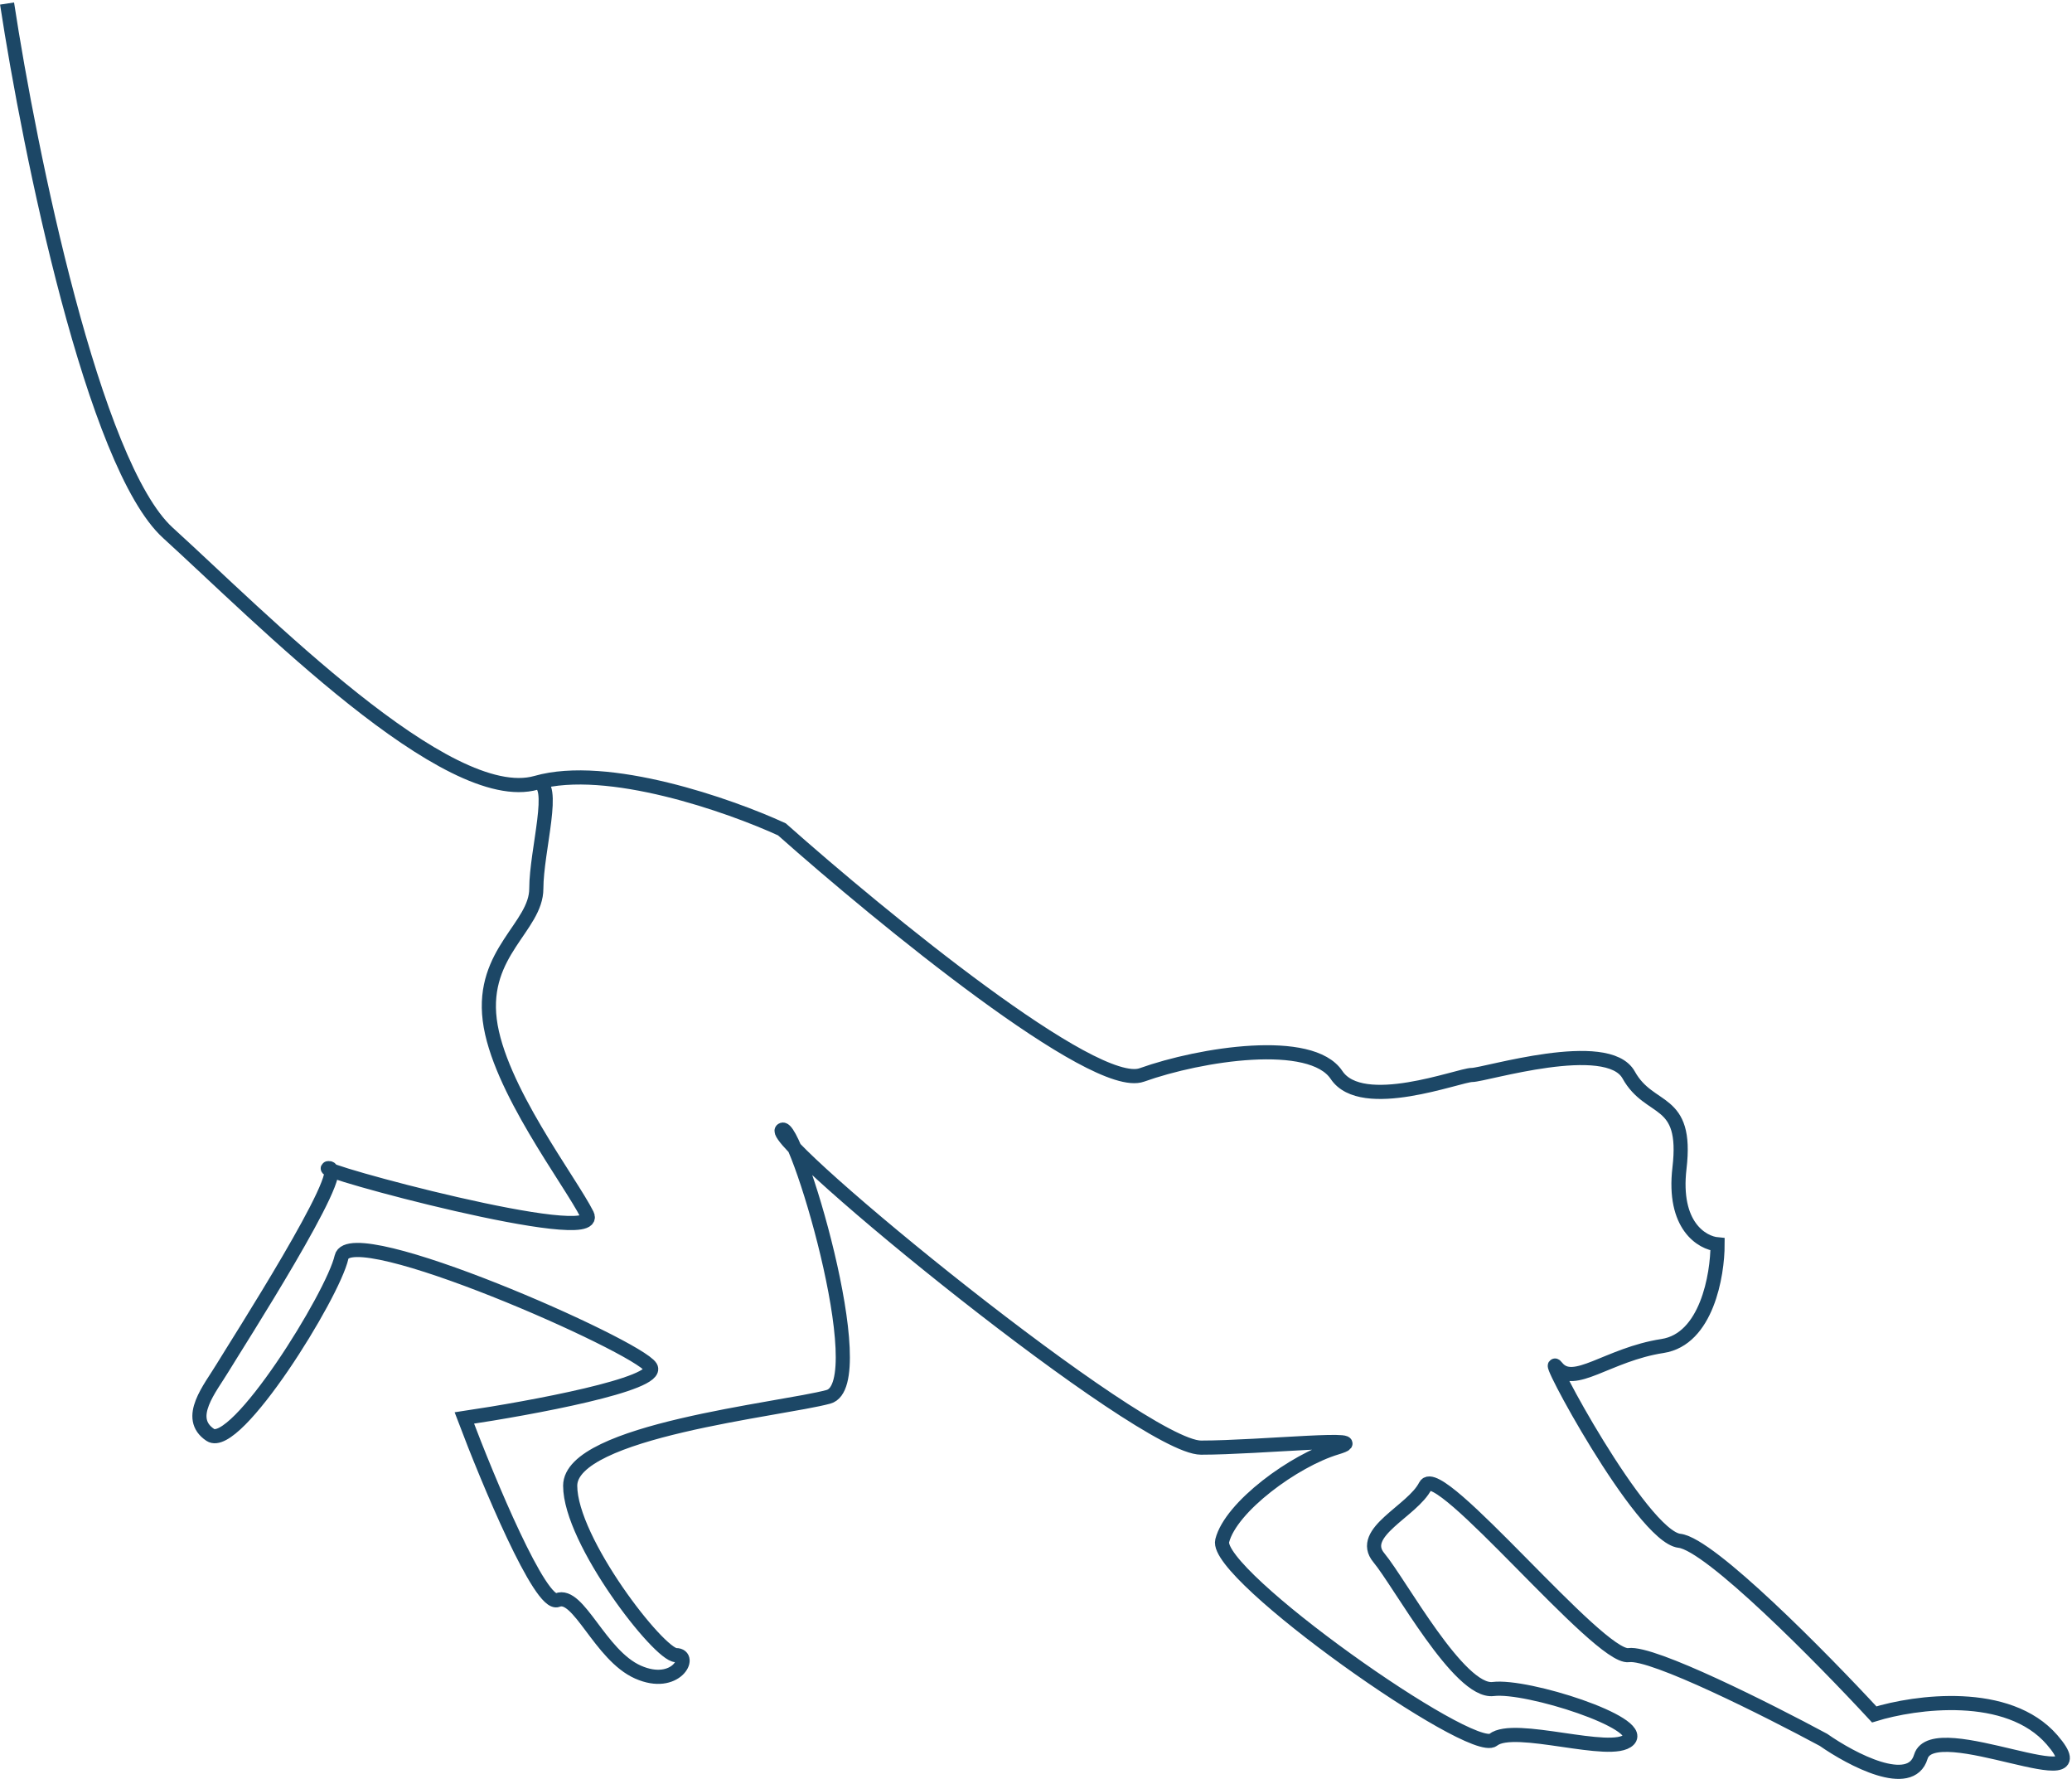
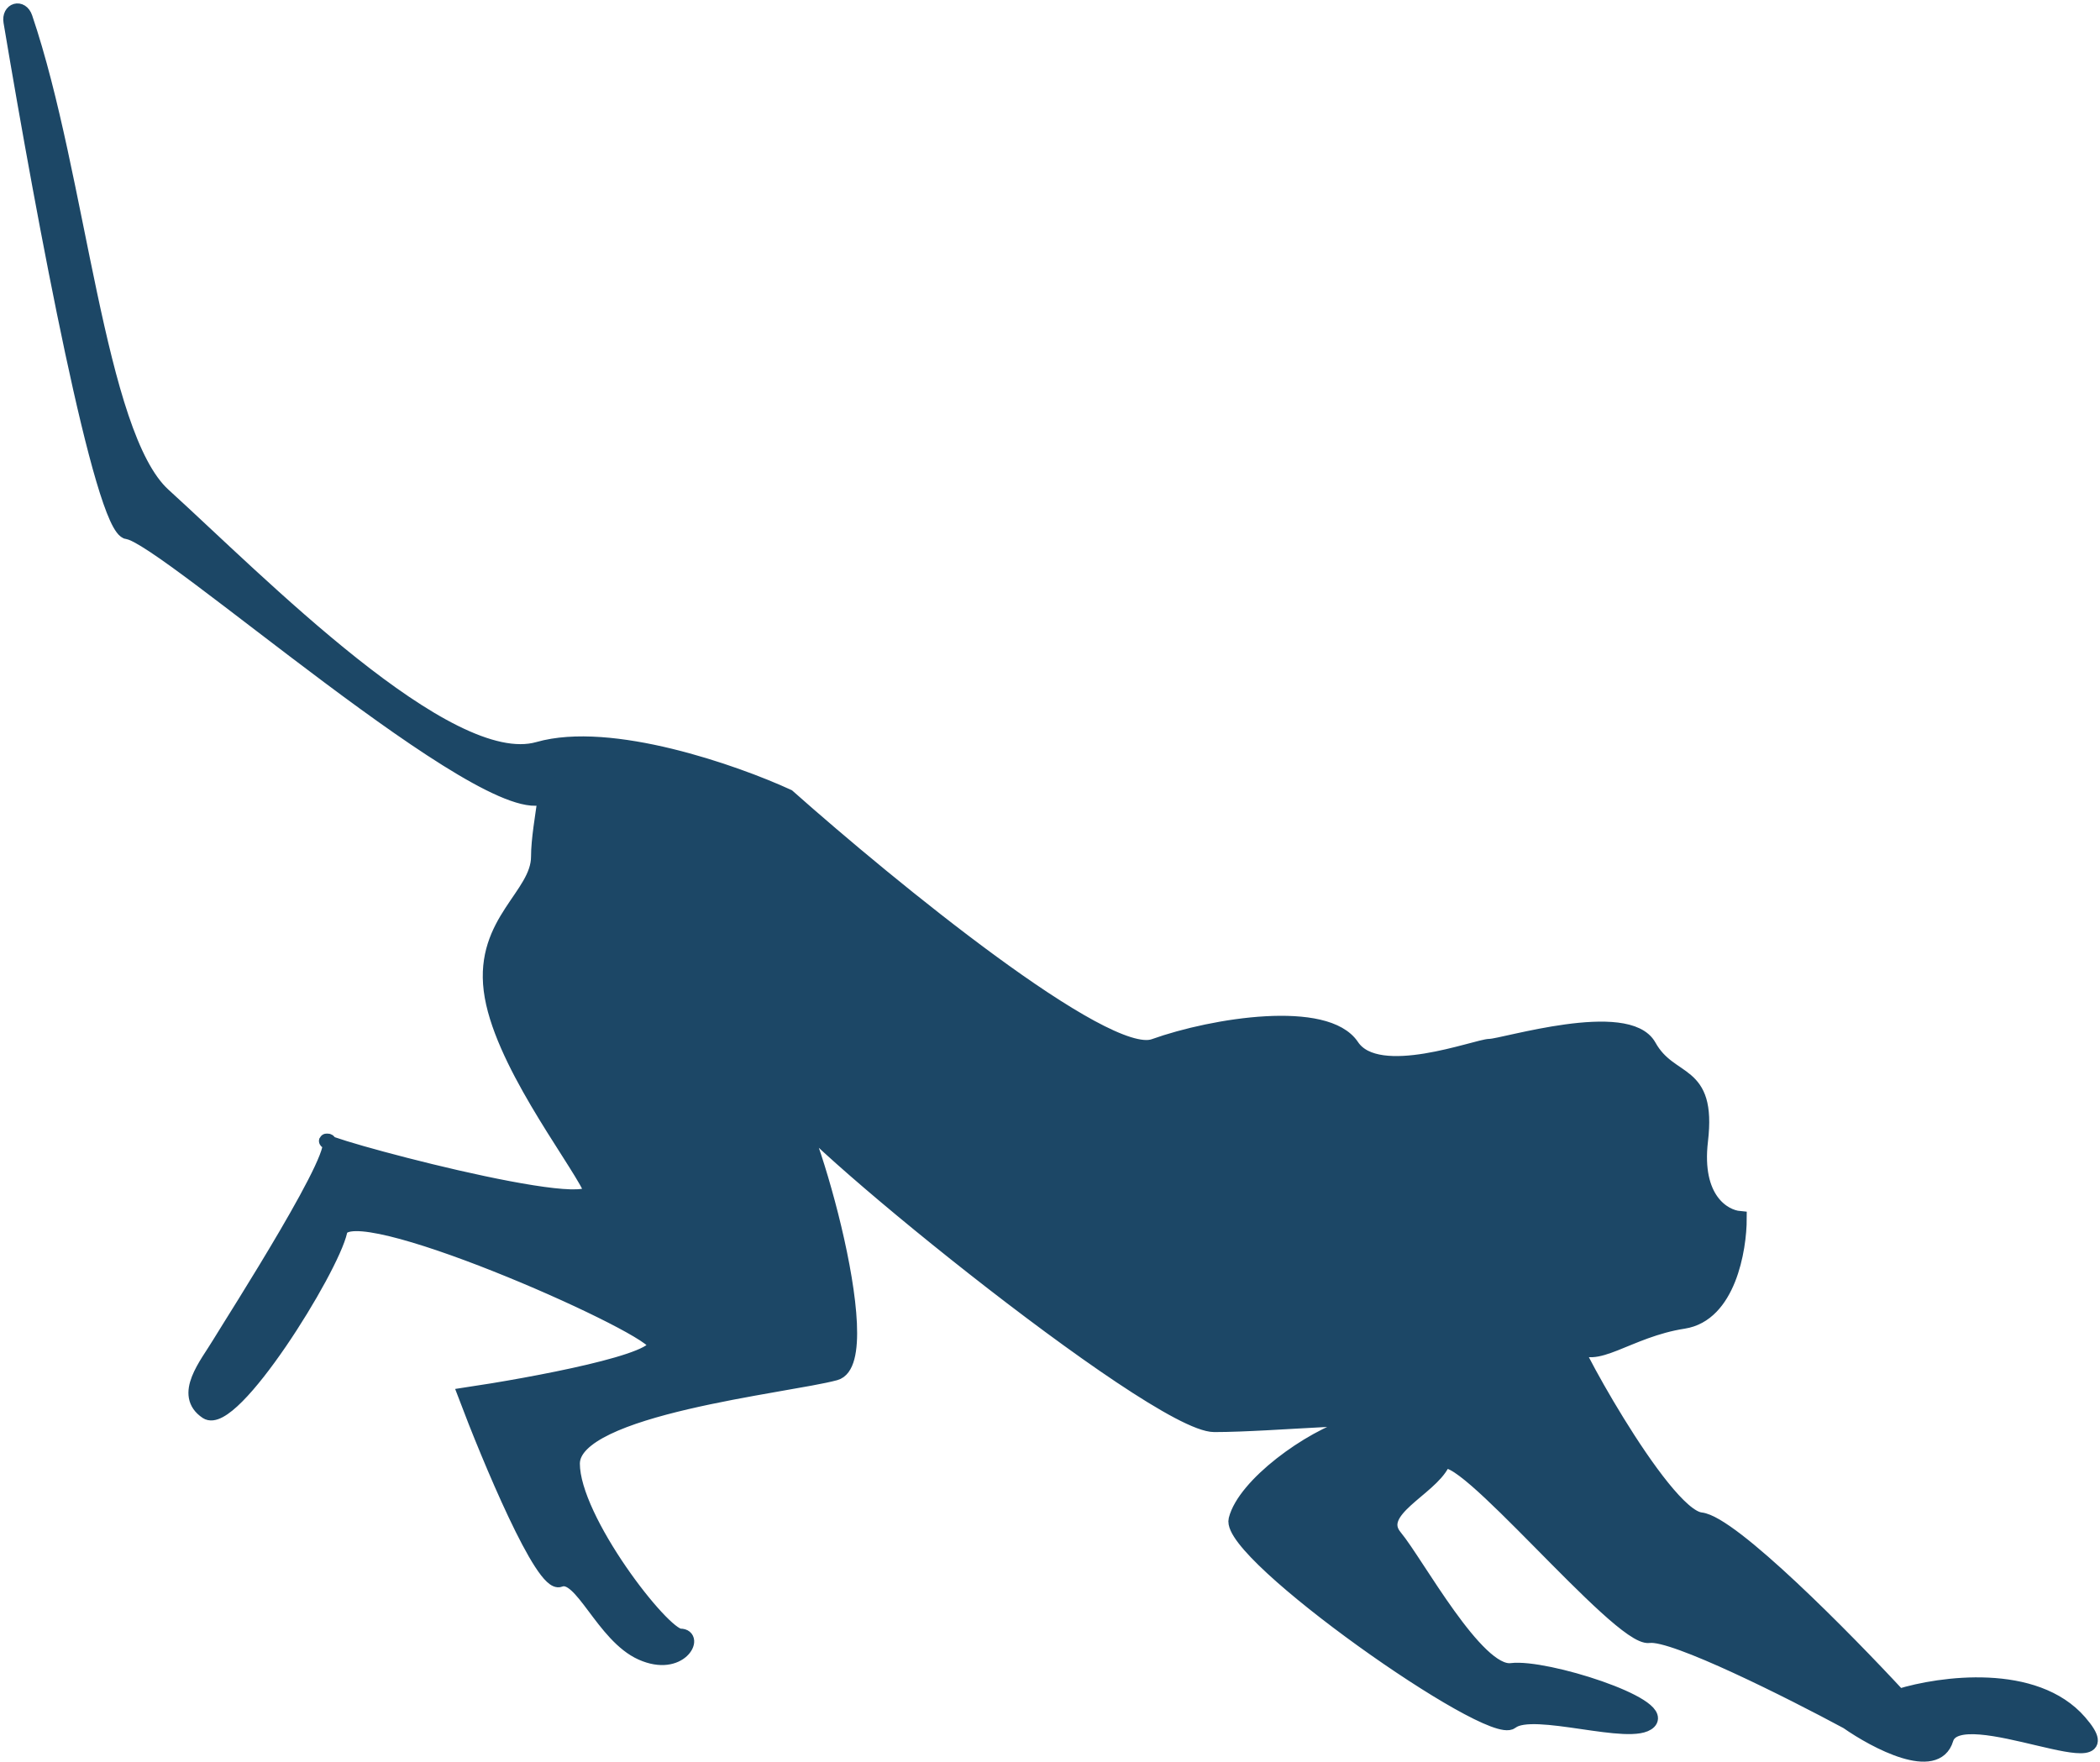
- <svg xmlns="http://www.w3.org/2000/svg" width="586" height="503" viewBox="0 0 586 503" fill="none">
-   <path d="M2 1C8.386 42.91 26.428 131.52 47.502 150.679C73.846 174.628 126.533 228.512 151.679 221.328M151.679 221.328C171.796 215.58 206.362 227.714 221.13 234.5C249.47 259.646 309.501 308.741 322.912 303.951C339.676 297.964 370.81 293.174 377.994 303.951C385.179 314.728 412.72 303.951 416.312 303.951C419.905 303.951 454.63 293.174 460.617 303.951C466.604 314.728 477.381 309.938 474.987 330.294C473.071 346.58 481.373 351.449 485.763 351.848C485.763 360.629 482.65 378.671 470.197 380.587C454.63 382.982 445.051 392.561 440.261 386.574C435.471 380.587 464.21 434.471 474.987 435.669C483.608 436.627 515.3 468.798 530.068 484.763C541.644 481.171 567.907 477.579 580.361 491.948C595.927 509.91 546.833 484.763 543.24 496.738C540.366 506.317 523.682 497.536 515.699 491.948C500.133 483.566 467.323 467.041 460.617 467.999C452.235 469.197 406.733 412.917 403.14 420.102C399.548 427.287 383.982 433.274 389.969 440.458C395.956 447.643 412.72 478.776 422.299 477.579C431.879 476.381 465.407 487.158 460.617 491.948C455.828 496.738 428.287 487.158 422.299 491.948C416.312 496.738 343.269 445.248 345.664 435.669C348.058 426.089 366.02 412.917 377.994 409.325C389.969 405.733 356.441 409.325 339.676 409.325C322.912 409.325 217.538 323.11 221.13 319.517C224.723 315.925 247.474 391.364 234.302 394.956C221.13 398.548 161.259 404.535 161.259 420.102C161.259 435.669 186.405 467.999 191.195 467.999C195.984 467.999 191.195 477.579 180.418 472.789C169.641 467.999 163.654 450.038 157.666 452.433C152.877 454.349 138.108 418.905 131.323 400.943C150.083 398.149 186.884 391.364 184.01 386.574C180.418 380.587 98.992 344.664 96.597 355.441C94.202 366.217 66.661 410.522 59.477 405.733C52.292 400.943 59.477 392.561 63.069 386.574C66.661 380.587 98.992 330.294 93.005 330.294C87.018 330.294 170.838 353.046 166.048 343.466C161.259 333.887 140.902 307.543 138.507 288.384C136.113 269.225 151.679 262.041 151.679 251.264C151.679 240.487 157.666 220.698 151.679 221.328Z" stroke="#1C4766" stroke-width="4" />
+ <svg xmlns="http://www.w3.org/2000/svg" width="584" height="490" viewBox="0 0 584 490" fill="none">
+   <path d="M7.043 4.901C22.116 49.269 27.03 120.886 45.502 137.679C71.846 161.628 124.533 215.512 149.679 208.328C169.796 202.58 204.362 214.714 219.13 221.5C247.47 246.646 307.501 295.741 320.912 290.951C337.676 284.964 368.81 280.174 375.994 290.951C383.179 301.728 410.72 290.951 414.312 290.951C417.905 290.951 452.63 280.174 458.617 290.951C464.604 301.728 475.381 296.938 472.987 317.294C471.071 333.579 479.373 338.449 483.763 338.848C483.763 347.629 480.65 365.671 468.197 367.587C452.63 369.982 443.051 379.561 438.261 373.574C433.471 367.587 462.21 421.471 472.987 422.669C481.608 423.627 513.3 455.798 528.068 471.763C539.644 468.171 565.907 464.579 578.361 478.948C593.927 496.91 544.833 471.763 541.24 483.738C538.366 493.317 521.682 484.536 513.699 478.948C498.133 470.566 465.323 454.041 458.617 454.999C450.235 456.197 404.733 399.917 401.14 407.102C397.548 414.287 381.982 420.274 387.969 427.458C393.956 434.643 410.72 465.776 420.299 464.579C429.879 463.381 463.407 474.158 458.617 478.948C453.828 483.738 426.287 474.158 420.299 478.948C414.312 483.738 341.269 432.248 343.664 422.669C346.058 413.089 364.02 399.917 375.994 396.325C387.969 392.733 354.441 396.325 337.676 396.325C323.066 396.325 241.148 330.837 222.722 311.634C229.886 328.28 243.048 379.025 232.302 381.956C219.13 385.548 159.259 391.535 159.259 407.102C159.259 422.669 184.405 454.999 189.195 454.999C193.984 454.999 189.195 464.579 178.418 459.789C167.641 454.999 161.654 437.038 155.666 439.433C150.877 441.349 136.108 405.905 129.323 387.943C148.083 385.149 184.884 378.364 182.01 373.574C178.418 367.587 96.992 331.664 94.597 342.441C92.202 353.217 64.661 397.522 57.477 392.733C50.292 387.943 57.477 379.561 61.069 373.574C64.426 367.979 92.881 323.692 91.707 317.915C90.702 317.519 90.41 317.294 91.005 317.294C91.397 317.294 91.625 317.51 91.707 317.915C100.809 321.499 168.362 339.093 164.048 330.466C159.259 320.887 138.902 294.543 136.507 275.384C134.113 256.225 149.679 249.041 149.679 238.264C149.679 233.574 150.813 227.177 151.601 221.5C136.201 229.999 45.502 149 35.5 148C28.329 147.283 12.329 61.931 2.965 6.065C2.403 2.714 5.949 1.683 7.043 4.901Z" fill="#1C4766" />
+   <path d="M149.679 208.328C124.533 215.513 71.846 161.628 45.502 137.679C27.03 120.886 22.116 49.269 7.043 4.901C5.949 1.683 2.403 2.714 2.965 6.065C12.329 61.931 28.329 147.283 35.5 148C45.502 149 136.201 229.999 151.601 221.5M149.679 208.328C169.796 202.58 204.362 214.714 219.13 221.5C247.47 246.646 307.501 295.741 320.912 290.951C337.676 284.964 368.81 280.174 375.994 290.951C383.179 301.728 410.72 290.951 414.312 290.951C417.905 290.951 452.63 280.174 458.617 290.951C464.604 301.728 475.381 296.938 472.987 317.294C471.071 333.58 479.373 338.449 483.763 338.848C483.763 347.629 480.65 365.671 468.197 367.587C452.63 369.982 443.051 379.561 438.261 373.574C433.471 367.587 462.21 421.471 472.987 422.669C481.608 423.627 513.3 455.798 528.068 471.763C539.644 468.171 565.907 464.579 578.361 478.948C593.927 496.91 544.833 471.763 541.24 483.738C538.366 493.317 521.682 484.536 513.699 478.948C498.133 470.566 465.323 454.041 458.617 454.999C450.235 456.197 404.733 399.917 401.14 407.102C397.548 414.287 381.982 420.274 387.969 427.458C393.956 434.643 410.72 465.776 420.299 464.579C429.879 463.381 463.407 474.158 458.617 478.948C453.828 483.738 426.287 474.158 420.299 478.948C414.312 483.738 341.269 432.248 343.664 422.669C346.058 413.089 364.02 399.917 375.994 396.325C387.969 392.733 354.441 396.325 337.676 396.325C320.912 396.325 215.538 310.11 219.13 306.517C222.723 302.925 245.474 378.364 232.302 381.956C219.13 385.548 159.259 391.535 159.259 407.102C159.259 422.669 184.405 454.999 189.195 454.999C193.984 454.999 189.195 464.579 178.418 459.789C167.641 454.999 161.654 437.038 155.666 439.433C150.877 441.349 136.108 405.905 129.323 387.943C148.083 385.149 184.884 378.364 182.01 373.574C178.418 367.587 96.992 331.664 94.597 342.441C92.202 353.217 64.661 397.522 57.477 392.733C50.292 387.943 57.477 379.561 61.069 373.574C64.661 367.587 96.992 317.294 91.005 317.294C85.018 317.294 168.838 340.046 164.048 330.466C159.259 320.887 138.902 294.543 136.507 275.384C134.113 256.225 149.679 249.041 149.679 238.264C149.679 233.574 150.813 227.177 151.601 221.5M149.679 208.328C153.061 207.972 152.623 214.13 151.601 221.5" stroke="#1C4766" stroke-width="4" />
</svg>
